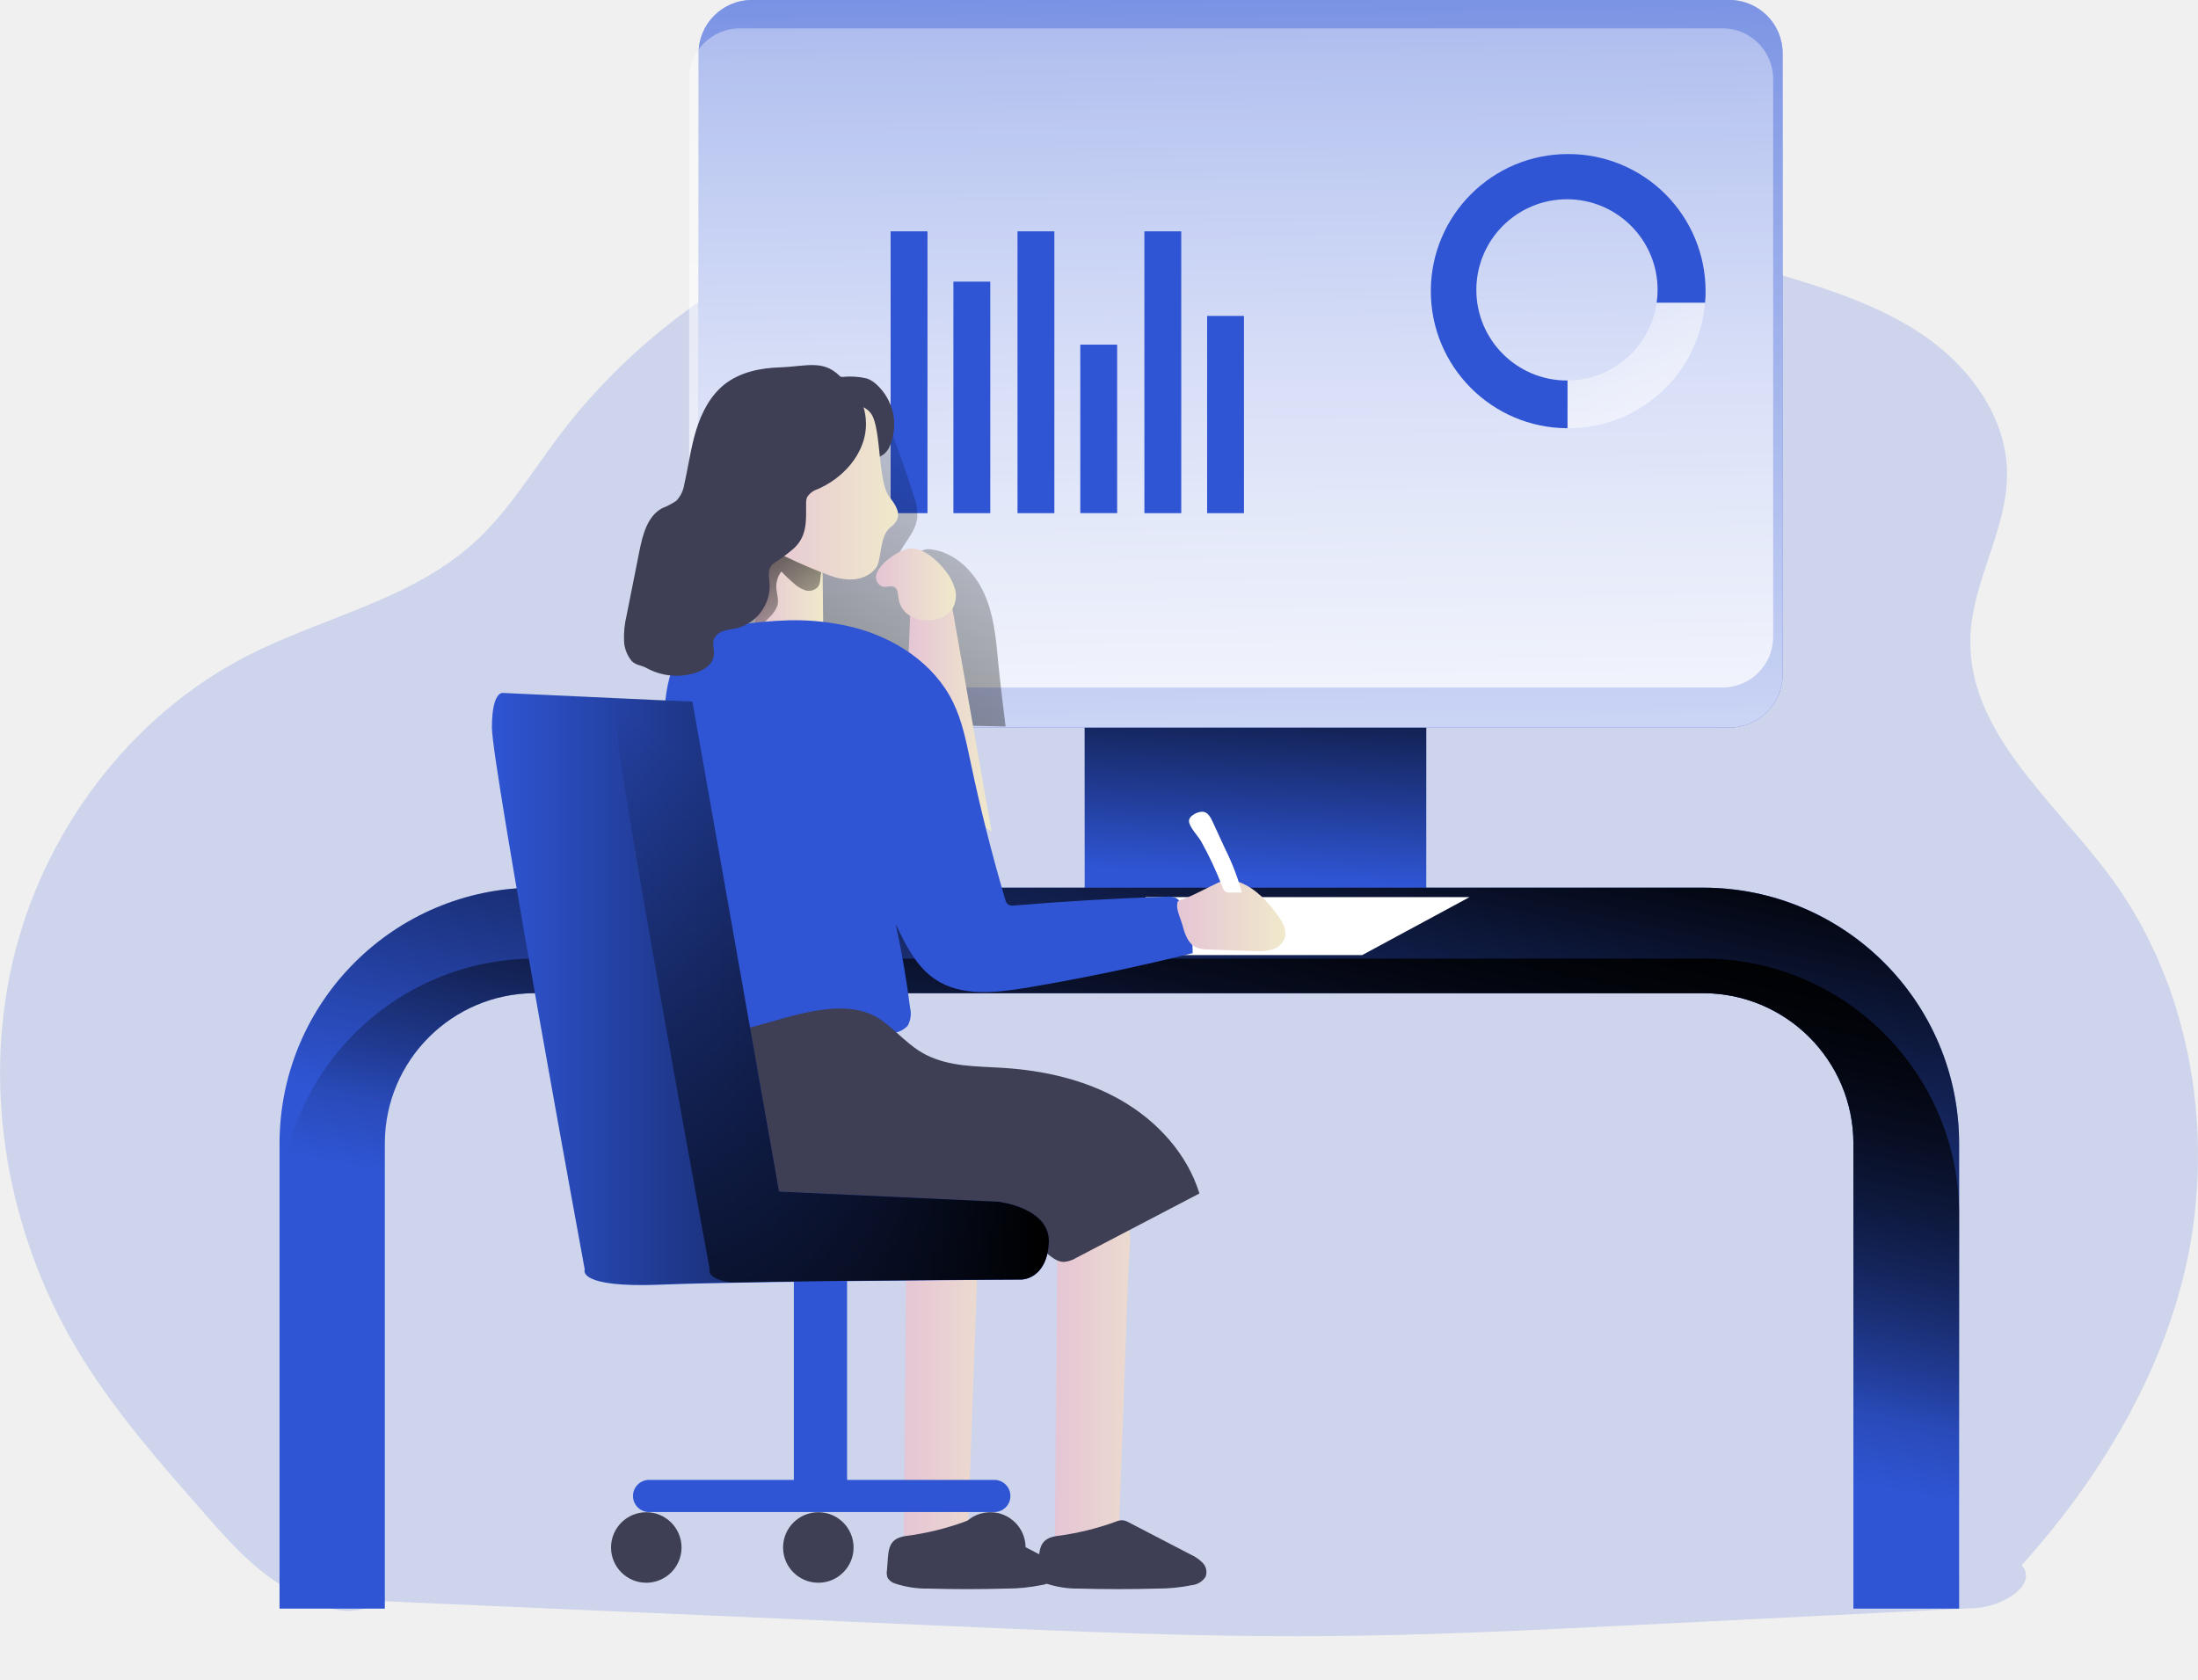
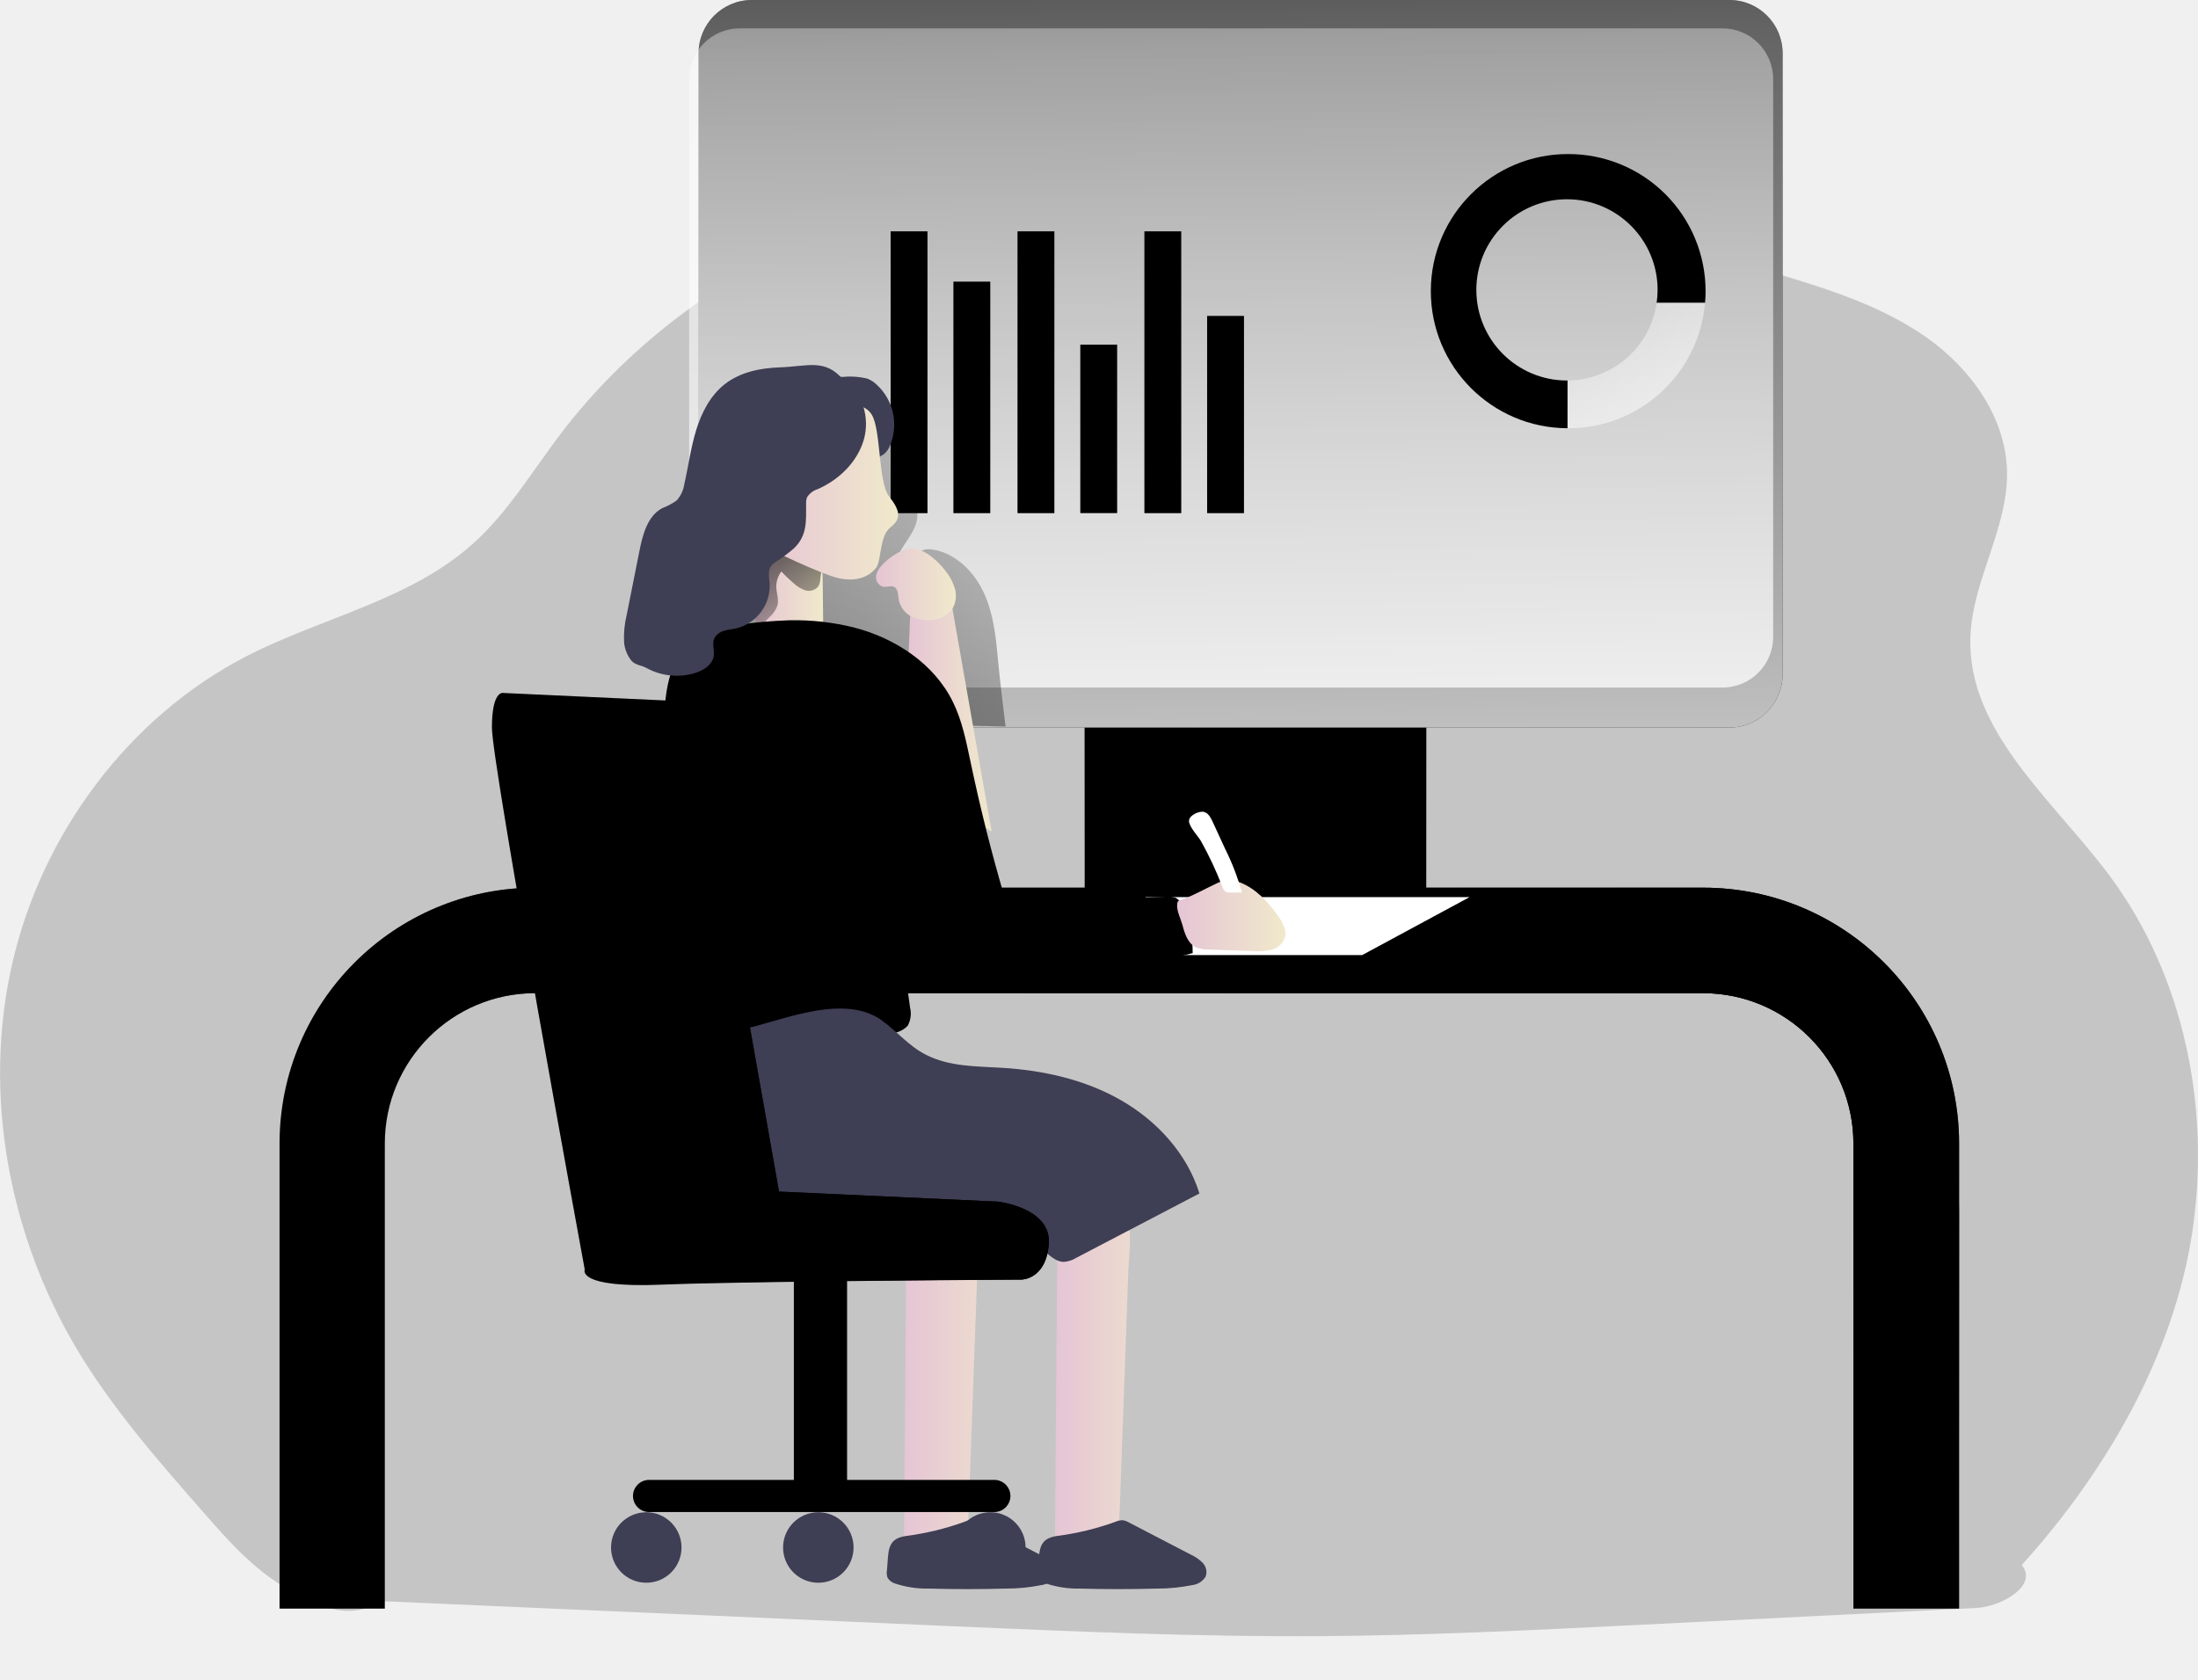
<svg xmlns="http://www.w3.org/2000/svg" xmlns:xlink="http://www.w3.org/1999/xlink" id="Layer_1" data-name="Layer 1" viewBox="0 0 436.55 333.6">
  <defs>
    <linearGradient id="linear-gradient" x1="210.85" y1="295.1" x2="236.54" y2="295.1" gradientUnits="userSpaceOnUse">
      <stop offset="0" stop-color="#e5c5d5" />
      <stop offset="0.42" stop-color="#ead4d1" />
      <stop offset="1" stop-color="#f0e9cb" />
    </linearGradient>
    <linearGradient id="linear-gradient-2" x1="180.87" y1="295.1" x2="206.56" y2="295.1" xlink:href="#linear-gradient" />
    <linearGradient id="linear-gradient-3" x1="248.43" y1="174.15" x2="251.13" y2="121.86" gradientUnits="userSpaceOnUse">
      <stop offset="0" stop-opacity="0" />
      <stop offset="0.99" />
    </linearGradient>
    <linearGradient id="linear-gradient-4" x1="227.88" y1="271.22" x2="249.68" y2="167.37" xlink:href="#linear-gradient-3" />
    <linearGradient id="linear-gradient-5" x1="227.88" y1="285.3" x2="249.68" y2="181.45" xlink:href="#linear-gradient-3" />
    <linearGradient id="linear-gradient-6" x1="244.63" y1="-96.59" x2="248" y2="225.51" gradientUnits="userSpaceOnUse">
      <stop offset="0.02" stop-color="#fff" stop-opacity="0" />
      <stop offset="0.32" stop-color="#fff" stop-opacity="0.39" />
      <stop offset="0.68" stop-color="#fff" stop-opacity="0.68" />
      <stop offset="1" stop-color="#fff" />
    </linearGradient>
    <linearGradient id="linear-gradient-7" x1="242.92" y1="-82.12" x2="245.98" y2="210.16" xlink:href="#linear-gradient-6" />
    <linearGradient id="linear-gradient-8" x1="307.17" y1="66.7" x2="353.34" y2="130.52" xlink:href="#linear-gradient-6" />
    <linearGradient id="linear-gradient-9" x1="212.14" y1="91.15" x2="110.5" y2="258.13" xlink:href="#linear-gradient-3" />
    <linearGradient id="linear-gradient-10" x1="181.71" y1="163.61" x2="198.3" y2="163.61" xlink:href="#linear-gradient" />
    <linearGradient id="linear-gradient-11" x1="151.38" y1="136.86" x2="164.86" y2="136.86" xlink:href="#linear-gradient" />
    <linearGradient id="linear-gradient-12" x1="164.86" y1="154.54" x2="146.41" y2="112.45" xlink:href="#linear-gradient-3" />
    <linearGradient id="linear-gradient-13" x1="175.37" y1="136.68" x2="191.17" y2="136.68" xlink:href="#linear-gradient" />
    <linearGradient id="linear-gradient-14" x1="235.14" y1="202.47" x2="256.67" y2="202.47" xlink:href="#linear-gradient" />
    <linearGradient id="linear-gradient-15" x1="152.03" y1="118.21" x2="179.75" y2="118.21" xlink:href="#linear-gradient" />
    <linearGradient id="linear-gradient-16" x1="99.06" y1="217.02" x2="209.68" y2="217.02" xlink:href="#linear-gradient-3" />
    <linearGradient id="linear-gradient-17" x1="178.21" y1="199.52" x2="101.14" y2="306.89" xlink:href="#linear-gradient-3" />
  </defs>
-   <path d="M77.14,338.63l91.14,4,22.55,1c24.45,1.06,48.91,2.13,73.37,1.95,20.48-.14,40.95-1.16,61.4-2.17L393.79,340c5.2-.26,12.43-4.52,9.11-8.53,16.65-18.43,30.2-41.62,33.88-66.18s-1.6-50.78-16.41-70.72c-11.17-15-28.28-28.65-27.67-47.37.36-11.27,7.47-21.59,7.28-32.86-.18-10.84-7.26-20.62-16.14-26.82S364.39,78,354,74.88c-40.53-12.32-88.29-25.15-130.57-22.36s-85,20.48-110.68,54.21c-5.65,7.43-10.49,15.61-17.43,21.84-12.5,11.24-30,14.68-44.94,22.34C26.89,163,9.72,186.17,3.81,211.92S3,265.51,16.43,288.24c7.07,11.94,16.29,22.44,25.44,32.87,5,5.71,10.16,11.53,16.81,15.2S70.61,342.5,77.14,338.63Z" transform="translate(-1.36 -20.6)" fill="#2f55d4" opacity="0.18" style="isolation:isolate" />
+   <path d="M77.14,338.63l91.14,4,22.55,1c24.45,1.06,48.91,2.13,73.37,1.95,20.48-.14,40.95-1.16,61.4-2.17L393.79,340c5.2-.26,12.43-4.52,9.11-8.53,16.65-18.43,30.2-41.62,33.88-66.18s-1.6-50.78-16.41-70.72c-11.17-15-28.28-28.65-27.67-47.37.36-11.27,7.47-21.59,7.28-32.86-.18-10.84-7.26-20.62-16.14-26.82S364.39,78,354,74.88c-40.53-12.32-88.29-25.15-130.57-22.36s-85,20.48-110.68,54.21c-5.65,7.43-10.49,15.61-17.43,21.84-12.5,11.24-30,14.68-44.94,22.34C26.89,163,9.72,186.17,3.81,211.92S3,265.51,16.43,288.24c7.07,11.94,16.29,22.44,25.44,32.87,5,5.71,10.16,11.53,16.81,15.2S70.61,342.5,77.14,338.63Z" transform="translate(-1.36 -20.6)" fill="#000000" opacity="0.18" style="isolation:isolate" />
  <path d="M223.72,321.27a4.77,4.77,0,0,0,.7,3.34,5.32,5.32,0,0,0,2.8,1.36,21.91,21.91,0,0,1,9.32,5.45,58.29,58.29,0,0,1-22.9.74,2.66,2.66,0,0,1-2.78-3.25l.51-62.16c0-5.44,3.89-11.72,10.3-8.72,5.4,2.52,4,10.13,3.8,14.87Q224.58,297.08,223.72,321.27Z" transform="translate(-1.36 -20.6)" fill="url(#linear-gradient)" />
  <path d="M193.73,321.27a4.83,4.83,0,0,0,.7,3.34,5.39,5.39,0,0,0,2.8,1.36,22,22,0,0,1,9.33,5.45,58.34,58.34,0,0,1-22.91.74,3.5,3.5,0,0,1-2.33-1.08,3.55,3.55,0,0,1-.45-2.17l.51-62.16c.05-5.44,3.9-11.72,10.3-8.72,5.4,2.52,4,10.13,3.8,14.87Q194.61,297.08,193.73,321.27Z" transform="translate(-1.36 -20.6)" fill="url(#linear-gradient-2)" />
-   <rect x="215.43" y="136.16" width="67.84" height="40.31" fill="#2f55d4" />
+   <rect x="215.43" y="136.16" width="67.84" height="40.31" fill="#000000" />
  <rect x="215.43" y="136.16" width="67.84" height="40.31" fill="url(#linear-gradient-3)" />
-   <path d="M390.47,340.12h-21V247.71a29.87,29.87,0,0,0-29.84-29.84h-232a29.87,29.87,0,0,0-29.84,29.84v92.41H56.88V247.71a50.85,50.85,0,0,1,50.79-50.79h232a50.85,50.85,0,0,1,50.79,50.79Z" transform="translate(-1.36 -20.6)" fill="#2f55d4" />
+   <path d="M390.47,340.12h-21V247.71a29.87,29.87,0,0,0-29.84-29.84h-232a29.87,29.87,0,0,0-29.84,29.84v92.41H56.88V247.71a50.85,50.85,0,0,1,50.79-50.79h232a50.85,50.85,0,0,1,50.79,50.79Z" transform="translate(-1.36 -20.6)" fill="#000000" />
  <path d="M390.47,247.71v92.41h-21V247.71a29.88,29.88,0,0,0-29.84-29.84h-232a29.88,29.88,0,0,0-29.84,29.84v92.41H56.88V247.71a50.85,50.85,0,0,1,50.79-50.79h232A50.85,50.85,0,0,1,390.47,247.71Z" transform="translate(-1.36 -20.6)" fill="url(#linear-gradient-4)" />
  <path d="M390.47,261.79V354.2h-21V247.71a29.88,29.88,0,0,0-29.84-29.84h-232a29.88,29.88,0,0,0-29.84,29.84V354.2H56.88V261.79A50.85,50.85,0,0,1,107.67,211h232A50.85,50.85,0,0,1,390.47,261.79Z" transform="translate(-1.36 -20.6)" fill="url(#linear-gradient-5)" />
  <polygon points="227.6 178.19 291.88 178.19 270.54 189.71 211.29 189.71 227.6 178.19" fill="#fff" />
-   <rect x="138.75" width="215.3" height="144.52" rx="10.58" fill="#2f55d4" />
+   <rect x="138.75" width="215.3" height="144.52" rx="10.58" fill="#000000" />
  <rect x="138.75" width="215.3" height="144.52" rx="10.58" fill="url(#linear-gradient-6)" />
  <rect x="136.87" y="5.63" width="215.3" height="130.94" rx="10.07" fill="url(#linear-gradient-7)" />
-   <rect x="176.89" y="45.95" width="7.32" height="55.98" fill="#2f55d4" />
-   <rect x="189.36" y="55.94" width="7.32" height="45.99" fill="#2f55d4" />
-   <rect x="202.09" y="45.95" width="7.32" height="55.98" fill="#2f55d4" />
-   <rect x="214.56" y="68.46" width="7.32" height="33.46" fill="#2f55d4" />
-   <rect x="227.29" y="45.95" width="7.32" height="55.98" fill="#2f55d4" />
-   <rect x="239.75" y="62.75" width="7.32" height="39.18" fill="#2f55d4" />
-   <path d="M312.85,51.2a27.23,27.23,0,0,0-.16,54.46V96.18h-.11a18,18,0,1,1,18-18,16.81,16.81,0,0,1-.19,2.57H340a22,22,0,0,0,.11-2.3A27.23,27.23,0,0,0,312.85,51.2Z" transform="translate(-1.36 -20.6)" fill="#2f55d4" />
+   <rect x="176.89" y="45.95" width="7.32" height="55.98" fill="#000000" />
+   <rect x="189.36" y="55.94" width="7.32" height="45.99" fill="#000000" />
+   <rect x="202.09" y="45.95" width="7.32" height="55.98" fill="#000000" />
+   <rect x="214.56" y="68.46" width="7.32" height="33.46" fill="#000000" />
+   <rect x="227.29" y="45.95" width="7.32" height="55.98" fill="#000000" />
+   <rect x="239.75" y="62.75" width="7.32" height="39.18" fill="#000000" />
+   <path d="M312.85,51.2a27.23,27.23,0,0,0-.16,54.46V96.18h-.11a18,18,0,1,1,18-18,16.81,16.81,0,0,1-.19,2.57H340a22,22,0,0,0,.11-2.3A27.23,27.23,0,0,0,312.85,51.2Z" transform="translate(-1.36 -20.6)" fill="#000000" />
  <path d="M340,80.73a27.2,27.2,0,0,1-27.12,24.93h-.16V96.18A18,18,0,0,0,330.4,80.73Z" transform="translate(-1.36 -20.6)" fill="url(#linear-gradient-8)" />
  <path d="M199.58,151.84c-.4-4.61-.88-9.33-2.83-13.53s-5.64-7.88-10.22-8.56a3.79,3.79,0,0,0-1.71.07c-1.1.36-1.74,1.47-2.57,2.27s-2.38,1.22-3,.26c.78-3.26,4-5.66,4.3-9a10.93,10.93,0,0,0-.7-4.29q-2-6.37-4.43-12.61c-.41-1.06-1-2.25-2.07-2.56a3.4,3.4,0,0,0-2.28.38c-5.24,2.38-8.63,7.55-11.18,12.71-2.22,4.51-4.05,9.4-3.81,14.42.16,3.37,1.25,6.64,1.59,10,.3,3,0,6.27,1.45,9,2.81,5.26,10.32,5.52,14.91,9.33,1.47,1.22,2.68,2.83,4.45,3.52,1,.41,1.74,1.19,2.85,1.23,3.47.14,16.75.43,16.75.43S199.84,154.86,199.58,151.84Z" transform="translate(-1.36 -20.6)" fill="url(#linear-gradient-9)" />
  <path d="M173.67,95.82A5.89,5.89,0,0,1,175.48,97a10.78,10.78,0,0,1,2.6,12.21,4,4,0,0,1-1.18,1.61,8.3,8.3,0,0,0-1.19.81.6.6,0,0,1-.28.22.58.58,0,0,1-.29,0,20.9,20.9,0,0,1-6.26-3.41,20.81,20.81,0,0,1-4.22-6.25c-.95-1.87-1.18-4.92,1-6.17a6.14,6.14,0,0,1,3.11-.55A14.42,14.42,0,0,1,173.67,95.82Z" transform="translate(-1.36 -20.6)" fill="#3e3e54" />
  <path d="M181.71,153.51l.41-10.59,8.4-1.47,7.78,44.31s-12-7.55-12.54-8.66S181.71,153.51,181.71,153.51Z" transform="translate(-1.36 -20.6)" fill="url(#linear-gradient-10)" />
  <path d="M254.64,98.76" transform="translate(-1.36 -20.6)" fill="none" stroke="#916972" stroke-miterlimit="10" stroke-width="1.31" />
  <path d="M151.41,143.38a2.92,2.92,0,0,0,.14,1.5,2.07,2.07,0,0,0,.83.83,7.34,7.34,0,0,0,3.45.73c2.48.08,5,.08,7.44,0,.56,0,1.22-.12,1.47-.61a1.69,1.69,0,0,0,.12-.77l-.1-9.05a17.25,17.25,0,0,0-.29-3.52,6.82,6.82,0,0,0-3.41-4.66,6.39,6.39,0,0,0-5.16-.08,7.71,7.71,0,0,0-3.21,2.38,4.84,4.84,0,0,0-.63,3C151.91,136.55,151.7,140,151.41,143.38Z" transform="translate(-1.36 -20.6)" fill="url(#linear-gradient-11)" />
  <path d="M163.78,137.2a2.42,2.42,0,0,1-2.49.65,6.21,6.21,0,0,1-2.31-1.41,31.42,31.42,0,0,1-2.44-2.32,5,5,0,0,0-1,3.15c.06,1.19.53,2.38.25,3.54a5.53,5.53,0,0,1-1.59,2.37l-1.94,2c-.21.22-.48.46-.77.39a.89.89,0,0,1-.38-.26c-.61-.61-1.19-1.23-1.75-1.87a3.23,3.23,0,0,1-.63-.94,3.42,3.42,0,0,1-.13-1.35l.11-2.65a5.09,5.09,0,0,1,.24-1.6,8.89,8.89,0,0,1,.85-1.42,27.25,27.25,0,0,0,1.3-2.79,12.28,12.28,0,0,1,2.26-3.32,4.25,4.25,0,0,1,1.7-1.21,4.81,4.81,0,0,1,1.42-.18,50.6,50.6,0,0,1,5.08.1,4.38,4.38,0,0,1,1.3.22c1.53.6,3.13,2.74,2.49,4.4-.23.59-.68,1-.88,1.65C164.2,135.31,164.43,136.39,163.78,137.2Z" transform="translate(-1.36 -20.6)" fill="url(#linear-gradient-12)" />
-   <path d="M170.9,145.22c8.22,2.1,16,7.2,19.72,14.81,1.83,3.71,2.63,7.81,3.49,11.86Q197,185.68,201,199.22a1.79,1.79,0,0,0,.62,1.08,1.82,1.82,0,0,0,1.18.16q15.06-1.26,30.18-1.75A3.81,3.81,0,0,1,235,199a3.49,3.49,0,0,1,1.38,1.82,22.59,22.59,0,0,1,1.86,9.1q-16.37,4.08-33,6.88c-6.12,1-12.91,1.8-18.08-1.64-3.8-2.53-5.94-6.86-7.9-11q1.8,8.22,2.85,16.58a5,5,0,0,1-.48,3.62,5,5,0,0,1-3.37,1.5,117.27,117.27,0,0,1-29.65.9,5.17,5.17,0,0,1-5.45-4.7c-3.94-13.14-3.73-27.2-7-40.53-.89-3.62-2-7.19-2.59-10.89a44.31,44.31,0,0,1,0-11.39c.55-4.81,2.55-11.24,7.45-13.36,1.87-.81,4.09-.83,6.08-1.09a98.71,98.71,0,0,1,11.13-1A48.93,48.93,0,0,1,170.9,145.22Z" transform="translate(-1.36 -20.6)" fill="#2f55d4" />
+   <path d="M170.9,145.22c8.22,2.1,16,7.2,19.72,14.81,1.83,3.71,2.63,7.81,3.49,11.86Q197,185.68,201,199.22a1.79,1.79,0,0,0,.62,1.08,1.82,1.82,0,0,0,1.18.16q15.06-1.26,30.18-1.75A3.81,3.81,0,0,1,235,199a3.49,3.49,0,0,1,1.38,1.82,22.59,22.59,0,0,1,1.86,9.1q-16.37,4.08-33,6.88c-6.12,1-12.91,1.8-18.08-1.64-3.8-2.53-5.94-6.86-7.9-11q1.8,8.22,2.85,16.58a5,5,0,0,1-.48,3.62,5,5,0,0,1-3.37,1.5,117.27,117.27,0,0,1-29.65.9,5.17,5.17,0,0,1-5.45-4.7c-3.94-13.14-3.73-27.2-7-40.53-.89-3.62-2-7.19-2.59-10.89a44.31,44.31,0,0,1,0-11.39c.55-4.81,2.55-11.24,7.45-13.36,1.87-.81,4.09-.83,6.08-1.09a98.71,98.71,0,0,1,11.13-1A48.93,48.93,0,0,1,170.9,145.22Z" transform="translate(-1.36 -20.6)" fill="#000000" />
  <path d="M175.48,134.5a2,2,0,0,0,1.22,2.64c.77.15,1.63-.31,2.31.06s.72,1.55.84,2.43a4.72,4.72,0,0,0,2.27,3.29,6.72,6.72,0,0,0,4,.86,5.56,5.56,0,0,0,4.44-2.33,5.1,5.1,0,0,0,.47-3.87,10,10,0,0,0-1.83-3.52c-1.51-2-4.4-4.75-7.15-4.49C179.91,129.76,176.15,132.49,175.48,134.5Z" transform="translate(-1.36 -20.6)" fill="url(#linear-gradient-13)" />
  <path d="M242.8,196.17a7,7,0,0,1,2.26-.76,5.53,5.53,0,0,1,2.59.47c3.17,1.25,5.6,3.89,7.57,6.67.9,1.27,1.77,2.81,1.34,4.3a3.79,3.79,0,0,1-2.61,2.38,11.23,11.23,0,0,1-3.66.28l-8.91-.31a6.27,6.27,0,0,1-2.51-.44c-1.58-.77-2.2-2.67-2.65-4.38-.3-1.12-1.16-2.86-1.07-4,.07-1,.2-.8,1.07-1.12C238.48,198.41,240.59,197.2,242.8,196.17Z" transform="translate(-1.36 -20.6)" fill="url(#linear-gradient-14)" />
  <path d="M244.12,196.71a1.81,1.81,0,0,0,.64,1,1.88,1.88,0,0,0,.91.18l2.35,0a47.28,47.28,0,0,0-3.31-8.63l-2.54-5.51c-.37-.78-.83-1.65-1.66-1.87-1-.27-3.1.71-3,1.88s1.83,2.95,2.38,3.91A69.54,69.54,0,0,1,244.12,196.71Z" transform="translate(-1.36 -20.6)" fill="#fff" />
  <path d="M200.38,232.7c8.23.5,16.51,2.35,23.66,6.46s13.11,10.62,15.54,18.5l-24.4,12.75a5.51,5.51,0,0,1-2.54.84c-1.35,0-2.47-1-3.51-1.82a40.59,40.59,0,0,0-14.63-8c-10.79-3.1-22.39-.73-33.48-2.4a20.2,20.2,0,0,1-8.14-2.73c-4.07-2.68-6.3-7.52-6.94-12.35s.11-9.72.85-14.53a6.27,6.27,0,0,1,1.31-3.49,6.07,6.07,0,0,1,2.93-1.4c7.52-2,18.46-6.27,25.45-1.26,3.05,2.19,5.36,5.1,8.78,6.84C190,232.51,195.24,232.38,200.38,232.7Z" transform="translate(-1.36 -20.6)" fill="#3e3e54" />
  <path d="M222.83,322.9a3.58,3.58,0,0,1,1.46-.34,3.42,3.42,0,0,1,1.31.46l12.22,6.35a7.8,7.8,0,0,1,2.41,1.66,2.66,2.66,0,0,1,.59,2.72,3.58,3.58,0,0,1-2.68,1.7,34.61,34.61,0,0,1-7,.69q-7.69.21-15.39,0a19.87,19.87,0,0,1-6.61-1,2.54,2.54,0,0,1-1.52-1.16,2.93,2.93,0,0,1-.11-1.47c.35-3.53-.19-6.24,3.71-6.81A54.54,54.54,0,0,0,222.83,322.9Z" transform="translate(-1.36 -20.6)" fill="#3e3e54" />
  <path d="M192.84,322.9a3.58,3.58,0,0,1,1.46-.34,3.42,3.42,0,0,1,1.31.46l12.23,6.35a7.75,7.75,0,0,1,2.4,1.66,2.66,2.66,0,0,1,.6,2.72,3.58,3.58,0,0,1-2.68,1.7,34.75,34.75,0,0,1-7,.69q-7.7.21-15.39,0a19.93,19.93,0,0,1-6.62-1,2.54,2.54,0,0,1-1.51-1.16,2.82,2.82,0,0,1-.12-1.47c.36-3.53-.18-6.24,3.71-6.81A54.39,54.39,0,0,0,192.84,322.9Z" transform="translate(-1.36 -20.6)" fill="#3e3e54" />
-   <rect x="157.67" y="252.66" width="10.57" height="46.94" fill="#2f55d4" />
-   <rect x="125.72" y="293.95" width="74.96" height="6.39" rx="3.2" fill="#2f55d4" />
+   <rect x="157.67" y="252.66" width="10.57" height="46.94" fill="#000000" />
+   <rect x="125.72" y="293.95" width="74.96" height="6.39" rx="3.2" fill="#000000" />
  <circle cx="128.36" cy="307.38" r="7" fill="#3e3e54" />
  <circle cx="162.53" cy="307.38" r="7" fill="#3e3e54" />
  <circle cx="196.69" cy="307.38" r="7" fill="#3e3e54" />
  <path d="M167.27,101s5.4-1.11,7.25,2,1.23,13.39,3.44,16.22,2.46,4.42.24,6.14-1.72,6.52-2.82,8-3.93,3.44-9.1,1.6S152,128.74,152,128.13,152.27,101.83,167.27,101Z" transform="translate(-1.36 -20.6)" fill="url(#linear-gradient-15)" />
  <path d="M168.88,96c3.84,2.44,5.33,7.7,4,12.08s-4.9,7.8-9.06,9.66a3.88,3.88,0,0,0-2.16,1.61,3.22,3.22,0,0,0-.2,1.27c0,3.4.26,6.35-2.4,8.88a30,30,0,0,1-3.68,2.74,3.46,3.46,0,0,0-.82.7c-.76,1-.44,2.33-.34,3.54a8.74,8.74,0,0,1-6.6,8.93c-.83.18-1.68.24-2.49.5a3,3,0,0,0-1.92,1.53c-.45,1.08.08,2.33-.09,3.48-.26,1.67-1.91,2.76-3.5,3.29a12.44,12.44,0,0,1-9.81-.9c-1-.57-2.18-.56-3-1.43a6.75,6.75,0,0,1-1.5-3.74,19,19,0,0,1,.53-5.45l2.5-12.55c.65-3.29,1.59-7,4.52-8.59a14.05,14.05,0,0,0,2.85-1.5,6.07,6.07,0,0,0,1.56-3.28c.82-3.56,1.28-7.22,2.35-10.71s2.83-6.92,5.71-9.17c3.05-2.37,7-3.19,10.9-3.32,5.54-.19,9-1.8,12.57,2.43" transform="translate(-1.36 -20.6)" fill="#3e3e54" />
-   <path d="M101.27,158.24s-2.21-.49-2.21,6.88S117.5,272.77,117.5,272.77s-1.72,3.69,15.23,3,71.53-1,71.53-1,4.91,0,5.4-7.13-10.07-8.36-10.07-8.36l-43.51-2L138.88,160Z" transform="translate(-1.36 -20.6)" fill="#2f55d4" />
+   <path d="M101.27,158.24s-2.21-.49-2.21,6.88S117.5,272.77,117.5,272.77s-1.72,3.69,15.23,3,71.53-1,71.53-1,4.91,0,5.4-7.13-10.07-8.36-10.07-8.36l-43.51-2L138.88,160Z" transform="translate(-1.36 -20.6)" fill="#000000" />
  <path d="M209.66,267.61c-.49,7.13-5.4,7.13-5.4,7.13s-35.26.16-57.89.6c-5.53.11-10.3.23-13.63.38-17,.74-15.24-3-15.24-3S99.06,172.49,99.06,165.12s2.22-6.88,2.22-6.88l23.48,1.07,14.12.65,17.2,97.33,43.51,2S210.16,260.48,209.66,267.61Z" transform="translate(-1.36 -20.6)" fill="url(#linear-gradient-16)" />
  <path d="M209.66,267.61c-.49,7.13-5.4,7.13-5.4,7.13s-35.26.16-57.89.6c-4.85-.86-4.05-2.57-4.05-2.57s-18.44-100.28-18.44-107.65c0-3.16.41-4.88.88-5.81l14.12.65,17.2,97.33,43.51,2S210.16,260.48,209.66,267.61Z" transform="translate(-1.36 -20.6)" fill="url(#linear-gradient-17)" />
</svg>
